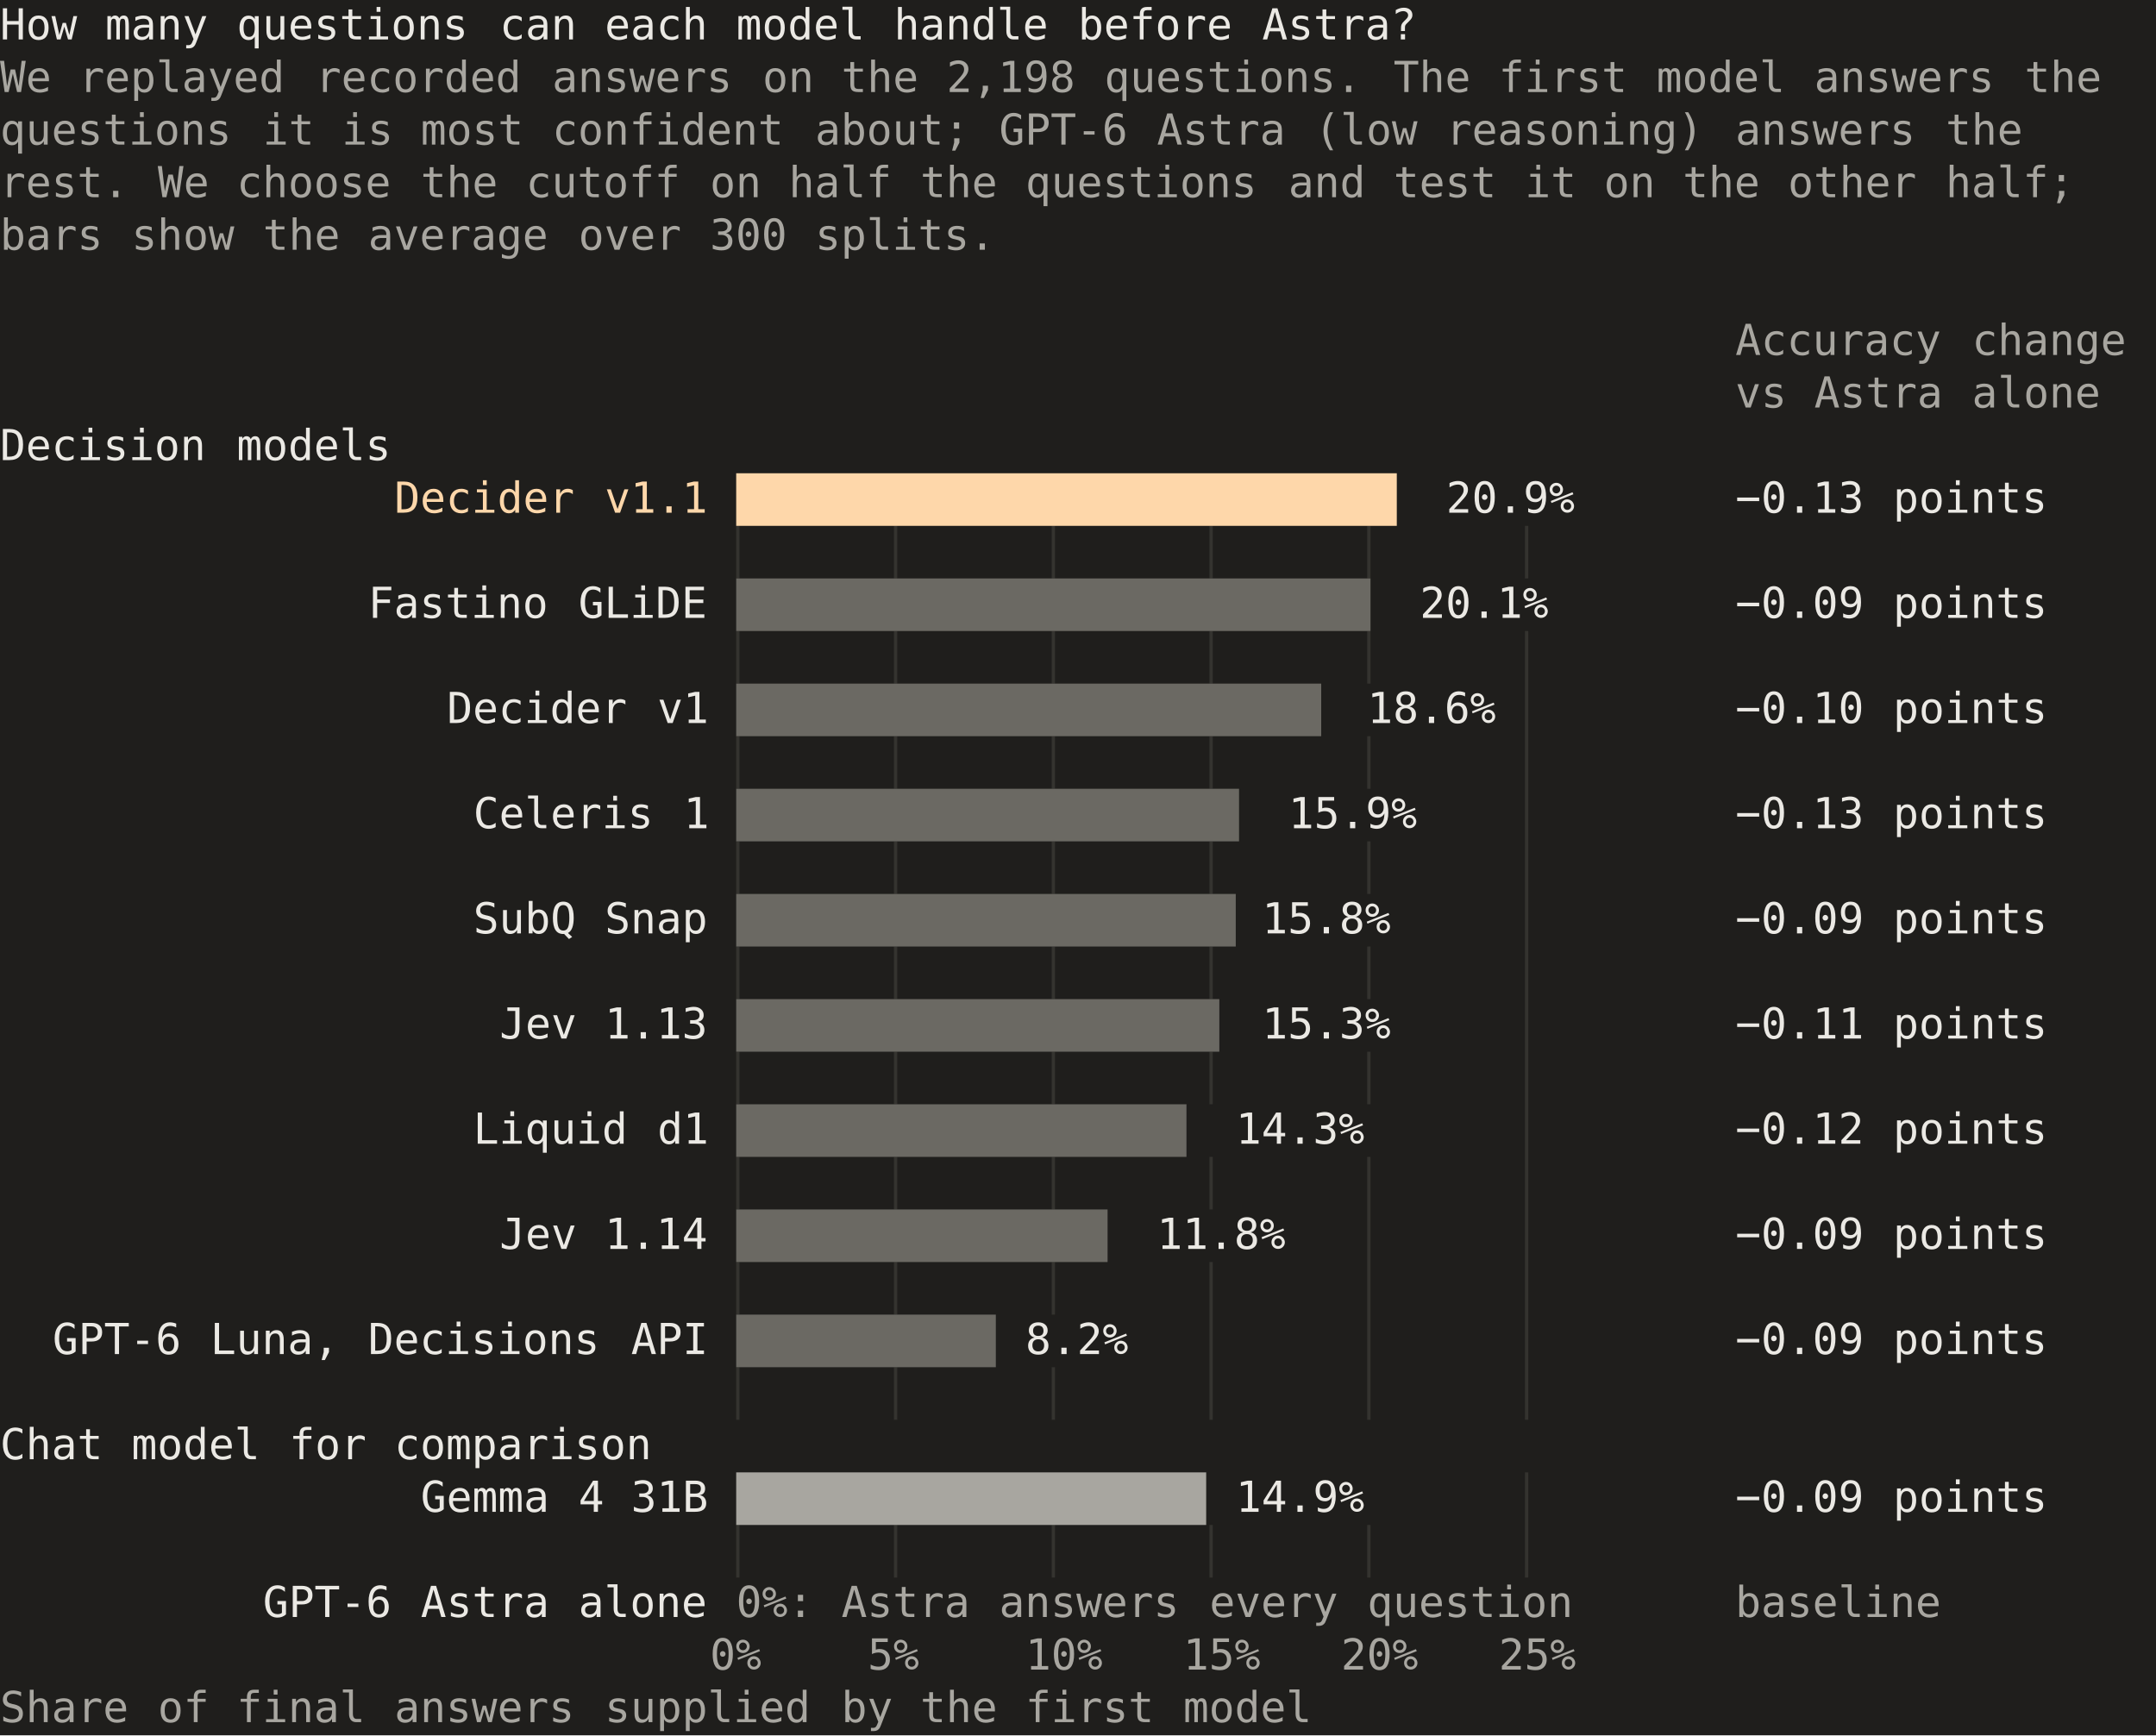
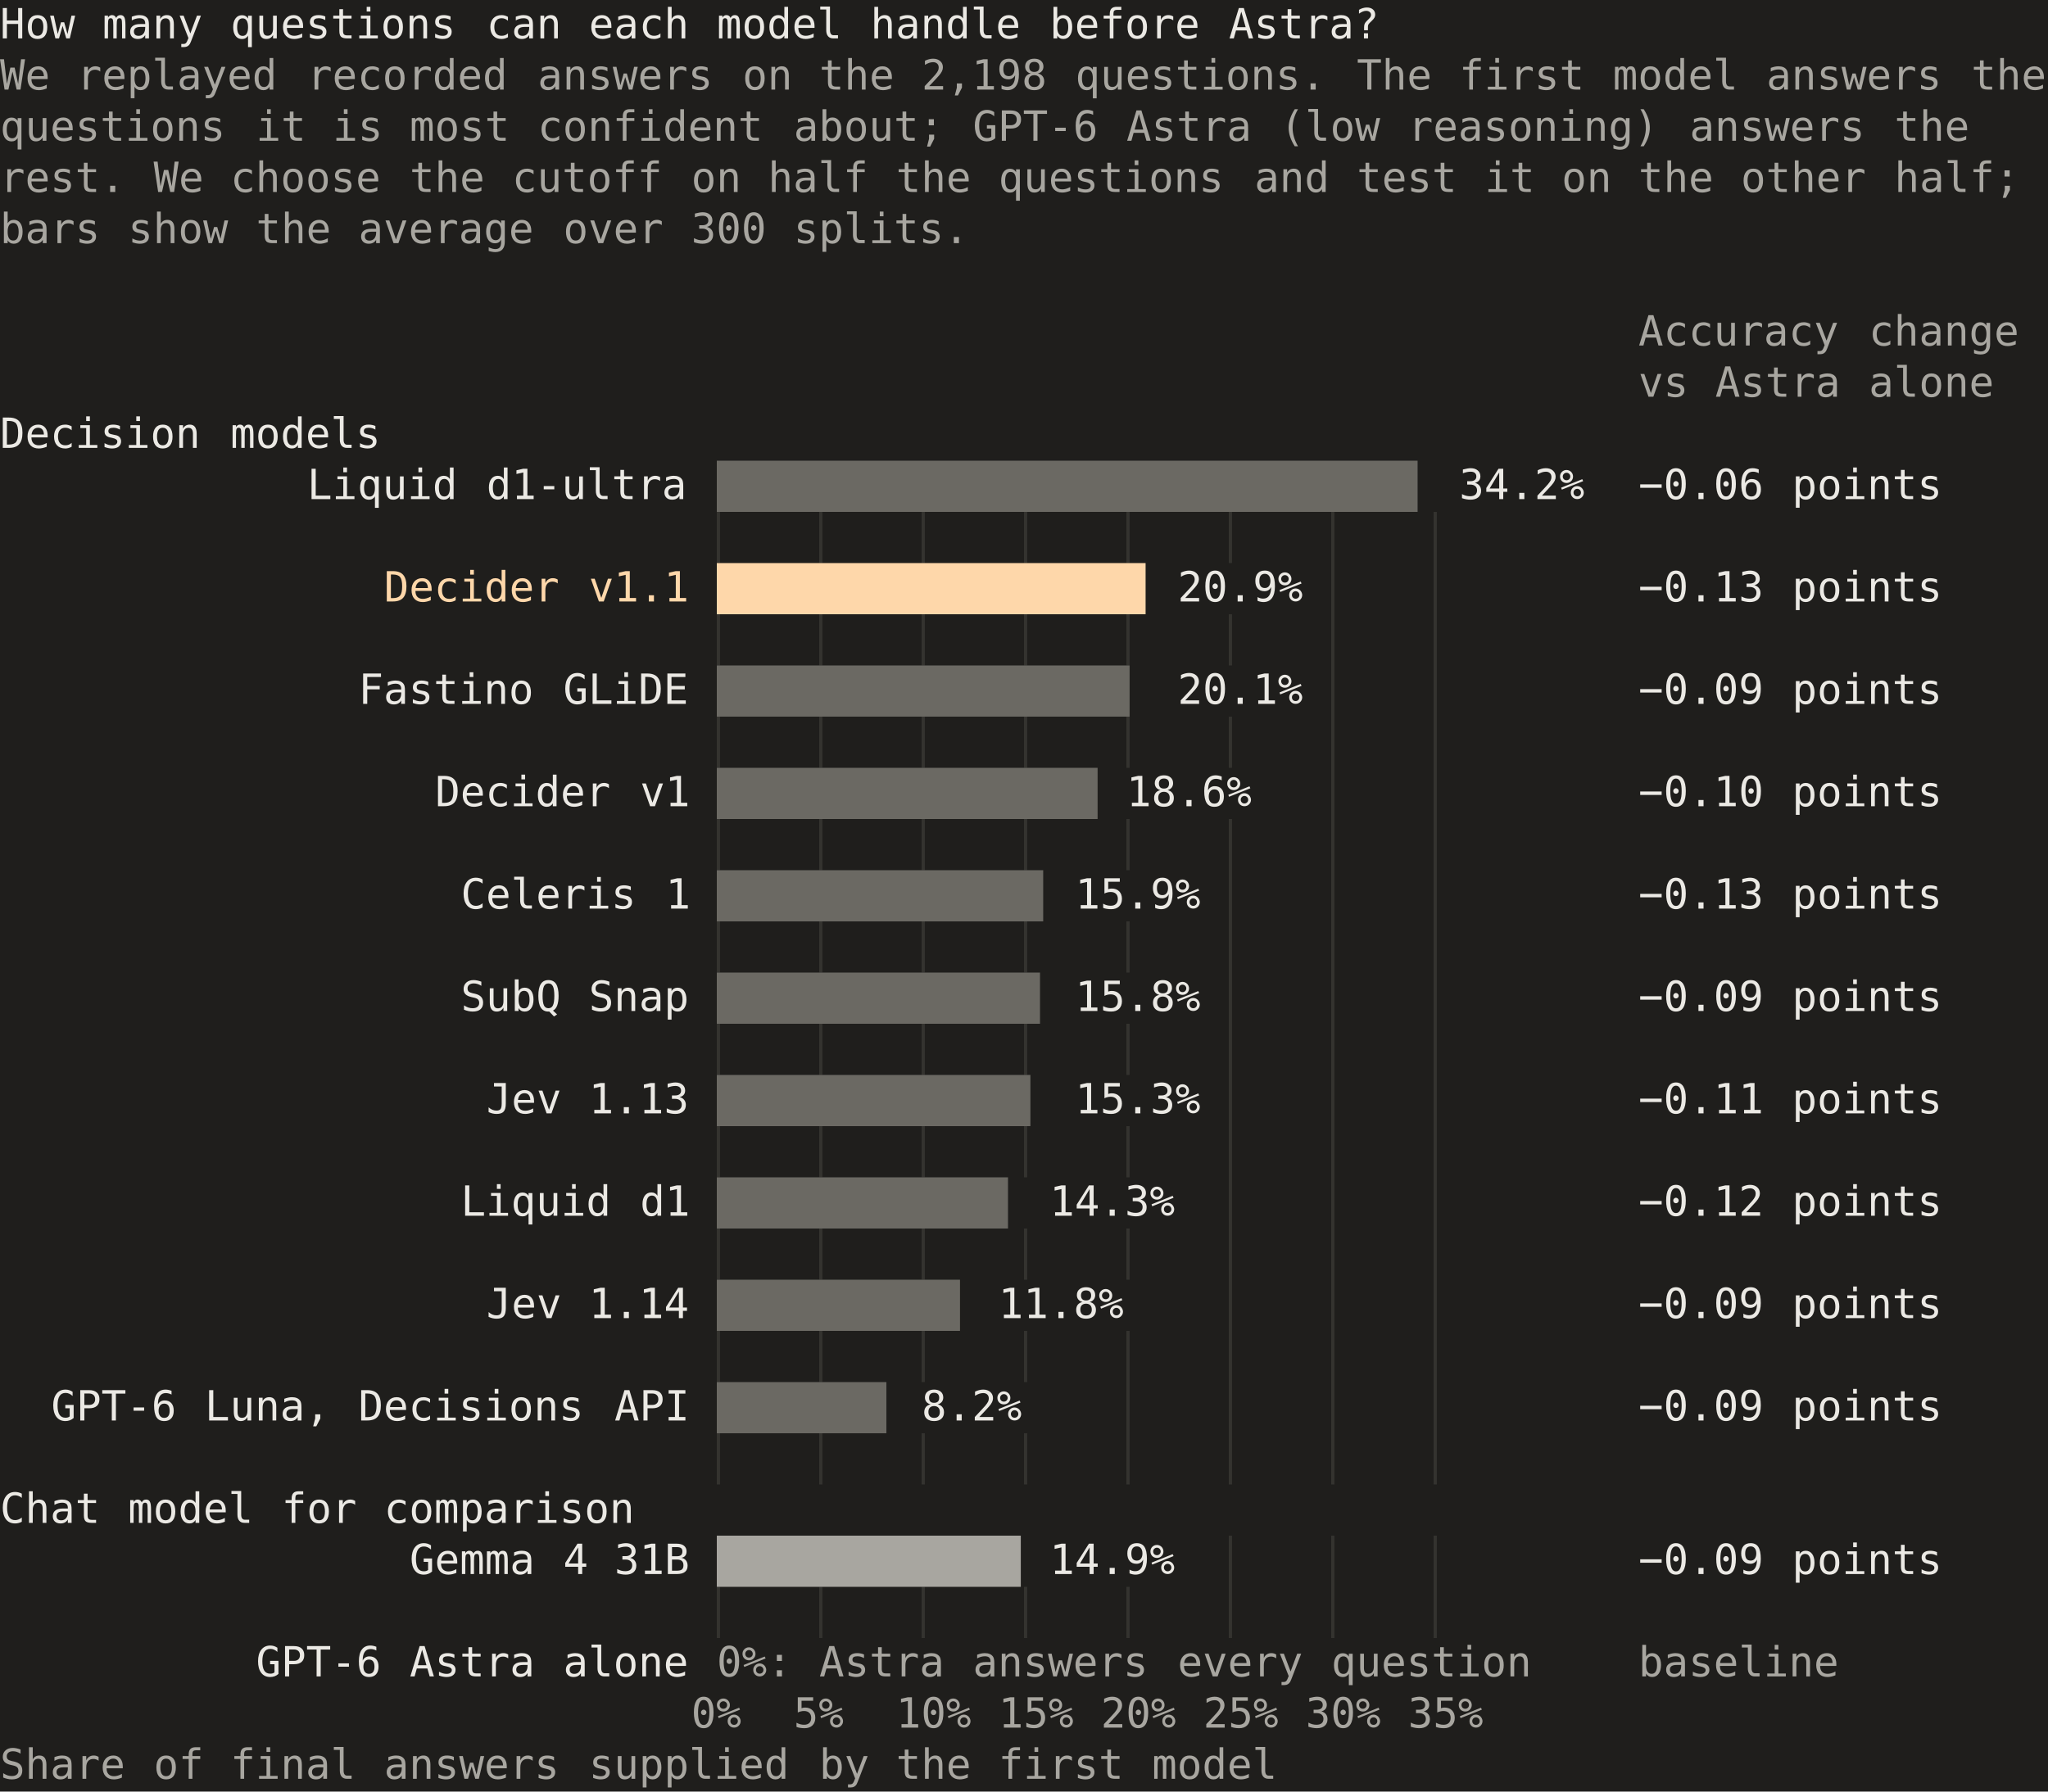
- <svg xmlns="http://www.w3.org/2000/svg" viewBox="0 0 656 528" width="656" height="528" role="img">
+ <svg xmlns="http://www.w3.org/2000/svg" viewBox="0 0 640 560" width="640" height="560" role="img">
  <style>text{font:13px ui-monospace,SFMono-Regular,Menlo,Consolas,"DejaVu Sans Mono",monospace;white-space:pre}</style>
-   <rect width="656" height="528" fill="#1f1e1c" />
-   <path fill="#34332f" d="M224 160h1v16h-1zM272 160h1v16h-1zM320 160h1v16h-1zM368 160h1v16h-1zM416 160h1v16h-1zM464 160h1v16h-1zM224 192h1v16h-1zM272 192h1v16h-1zM320 192h1v16h-1zM368 192h1v16h-1zM416 192h1v16h-1zM464 192h1v16h-1zM464 208h1v16h-1zM224 224h1v16h-1zM272 224h1v16h-1zM320 224h1v16h-1zM368 224h1v16h-1zM416 224h1v16h-1zM464 224h1v16h-1zM464 240h1v16h-1zM224 256h1v16h-1zM272 256h1v16h-1zM320 256h1v16h-1zM368 256h1v16h-1zM416 256h1v16h-1zM464 256h1v16h-1zM464 272h1v16h-1zM224 288h1v16h-1zM272 288h1v16h-1zM320 288h1v16h-1zM368 288h1v16h-1zM416 288h1v16h-1zM464 288h1v16h-1zM464 304h1v16h-1zM224 320h1v16h-1zM272 320h1v16h-1zM320 320h1v16h-1zM368 320h1v16h-1zM416 320h1v16h-1zM464 320h1v16h-1zM464 336h1v16h-1zM224 352h1v16h-1zM272 352h1v16h-1zM320 352h1v16h-1zM368 352h1v16h-1zM416 352h1v16h-1zM464 352h1v16h-1zM416 368h1v16h-1zM464 368h1v16h-1zM224 384h1v16h-1zM272 384h1v16h-1zM320 384h1v16h-1zM368 384h1v16h-1zM416 384h1v16h-1zM464 384h1v16h-1zM368 400h1v16h-1zM416 400h1v16h-1zM464 400h1v16h-1zM224 416h1v16h-1zM272 416h1v16h-1zM320 416h1v16h-1zM368 416h1v16h-1zM416 416h1v16h-1zM464 416h1v16h-1zM464 448h1v16h-1zM224 464h1v16h-1zM272 464h1v16h-1zM320 464h1v16h-1zM368 464h1v16h-1zM416 464h1v16h-1zM464 464h1v16h-1z" />
-   <path fill="#6b6963" d="M224 176h8v16h-8zM232 176h8v16h-8zM240 176h8v16h-8zM248 176h8v16h-8zM256 176h8v16h-8zM264 176h8v16h-8zM272 176h8v16h-8zM280 176h8v16h-8zM288 176h8v16h-8zM296 176h8v16h-8zM304 176h8v16h-8zM312 176h8v16h-8zM320 176h8v16h-8zM328 176h8v16h-8zM336 176h8v16h-8zM344 176h8v16h-8zM352 176h8v16h-8zM360 176h8v16h-8zM368 176h8v16h-8zM376 176h8v16h-8zM384 176h8v16h-8zM392 176h8v16h-8zM400 176h8v16h-8zM408 176h8v16h-8zM416 176h1v16h-1zM224 208h8v16h-8zM232 208h8v16h-8zM240 208h8v16h-8zM248 208h8v16h-8zM256 208h8v16h-8zM264 208h8v16h-8zM272 208h8v16h-8zM280 208h8v16h-8zM288 208h8v16h-8zM296 208h8v16h-8zM304 208h8v16h-8zM312 208h8v16h-8zM320 208h8v16h-8zM328 208h8v16h-8zM336 208h8v16h-8zM344 208h8v16h-8zM352 208h8v16h-8zM360 208h8v16h-8zM368 208h8v16h-8zM376 208h8v16h-8zM384 208h8v16h-8zM392 208h8v16h-8zM400 208h2v16h-2zM224 240h8v16h-8zM232 240h8v16h-8zM240 240h8v16h-8zM248 240h8v16h-8zM256 240h8v16h-8zM264 240h8v16h-8zM272 240h8v16h-8zM280 240h8v16h-8zM288 240h8v16h-8zM296 240h8v16h-8zM304 240h8v16h-8zM312 240h8v16h-8zM320 240h8v16h-8zM328 240h8v16h-8zM336 240h8v16h-8zM344 240h8v16h-8zM352 240h8v16h-8zM360 240h8v16h-8zM368 240h8v16h-8zM376 240h1v16h-1zM224 272h8v16h-8zM232 272h8v16h-8zM240 272h8v16h-8zM248 272h8v16h-8zM256 272h8v16h-8zM264 272h8v16h-8zM272 272h8v16h-8zM280 272h8v16h-8zM288 272h8v16h-8zM296 272h8v16h-8zM304 272h8v16h-8zM312 272h8v16h-8zM320 272h8v16h-8zM328 272h8v16h-8zM336 272h8v16h-8zM344 272h8v16h-8zM352 272h8v16h-8zM360 272h8v16h-8zM368 272h8v16h-8zM224 304h8v16h-8zM232 304h8v16h-8zM240 304h8v16h-8zM248 304h8v16h-8zM256 304h8v16h-8zM264 304h8v16h-8zM272 304h8v16h-8zM280 304h8v16h-8zM288 304h8v16h-8zM296 304h8v16h-8zM304 304h8v16h-8zM312 304h8v16h-8zM320 304h8v16h-8zM328 304h8v16h-8zM336 304h8v16h-8zM344 304h8v16h-8zM352 304h8v16h-8zM360 304h8v16h-8zM368 304h3v16h-3zM224 336h8v16h-8zM232 336h8v16h-8zM240 336h8v16h-8zM248 336h8v16h-8zM256 336h8v16h-8zM264 336h8v16h-8zM272 336h8v16h-8zM280 336h8v16h-8zM288 336h8v16h-8zM296 336h8v16h-8zM304 336h8v16h-8zM312 336h8v16h-8zM320 336h8v16h-8zM328 336h8v16h-8zM336 336h8v16h-8zM344 336h8v16h-8zM352 336h8v16h-8zM360 336h1v16h-1zM224 368h8v16h-8zM232 368h8v16h-8zM240 368h8v16h-8zM248 368h8v16h-8zM256 368h8v16h-8zM264 368h8v16h-8zM272 368h8v16h-8zM280 368h8v16h-8zM288 368h8v16h-8zM296 368h8v16h-8zM304 368h8v16h-8zM312 368h8v16h-8zM320 368h8v16h-8zM328 368h8v16h-8zM336 368h1v16h-1zM224 400h8v16h-8zM232 400h8v16h-8zM240 400h8v16h-8zM248 400h8v16h-8zM256 400h8v16h-8zM264 400h8v16h-8zM272 400h8v16h-8zM280 400h8v16h-8zM288 400h8v16h-8zM296 400h7v16h-7z" />
-   <path fill="#a8a6a0" d="M224 448h8v16h-8zM232 448h8v16h-8zM240 448h8v16h-8zM248 448h8v16h-8zM256 448h8v16h-8zM264 448h8v16h-8zM272 448h8v16h-8zM280 448h8v16h-8zM288 448h8v16h-8zM296 448h8v16h-8zM304 448h8v16h-8zM312 448h8v16h-8zM320 448h8v16h-8zM328 448h8v16h-8zM336 448h8v16h-8zM344 448h8v16h-8zM352 448h8v16h-8zM360 448h7v16h-7z" />
-   <path fill="#fed7aa" d="M224 144h8v16h-8zM232 144h8v16h-8zM240 144h8v16h-8zM248 144h8v16h-8zM256 144h8v16h-8zM264 144h8v16h-8zM272 144h8v16h-8zM280 144h8v16h-8zM288 144h8v16h-8zM296 144h8v16h-8zM304 144h8v16h-8zM312 144h8v16h-8zM320 144h8v16h-8zM328 144h8v16h-8zM336 144h8v16h-8zM344 144h8v16h-8zM352 144h8v16h-8zM360 144h8v16h-8zM368 144h8v16h-8zM376 144h8v16h-8zM384 144h8v16h-8zM392 144h8v16h-8zM400 144h8v16h-8zM408 144h8v16h-8zM416 144h8v16h-8zM424 144h1v16h-1z" />
+   <rect width="640" height="560" fill="#1f1e1c" />
+   <path fill="#34332f" d="M224 160h1v16h-1zM256 160h1v16h-1zM288 160h1v16h-1zM320 160h1v16h-1zM352 160h1v16h-1zM384 160h1v16h-1zM416 160h1v16h-1zM448 160h1v16h-1zM416 176h1v16h-1zM448 176h1v16h-1zM224 192h1v16h-1zM256 192h1v16h-1zM288 192h1v16h-1zM320 192h1v16h-1zM352 192h1v16h-1zM384 192h1v16h-1zM416 192h1v16h-1zM448 192h1v16h-1zM416 208h1v16h-1zM448 208h1v16h-1zM224 224h1v16h-1zM256 224h1v16h-1zM288 224h1v16h-1zM320 224h1v16h-1zM352 224h1v16h-1zM384 224h1v16h-1zM416 224h1v16h-1zM448 224h1v16h-1zM416 240h1v16h-1zM448 240h1v16h-1zM224 256h1v16h-1zM256 256h1v16h-1zM288 256h1v16h-1zM320 256h1v16h-1zM352 256h1v16h-1zM384 256h1v16h-1zM416 256h1v16h-1zM448 256h1v16h-1zM384 272h1v16h-1zM416 272h1v16h-1zM448 272h1v16h-1zM224 288h1v16h-1zM256 288h1v16h-1zM288 288h1v16h-1zM320 288h1v16h-1zM352 288h1v16h-1zM384 288h1v16h-1zM416 288h1v16h-1zM448 288h1v16h-1zM384 304h1v16h-1zM416 304h1v16h-1zM448 304h1v16h-1zM224 320h1v16h-1zM256 320h1v16h-1zM288 320h1v16h-1zM320 320h1v16h-1zM352 320h1v16h-1zM384 320h1v16h-1zM416 320h1v16h-1zM448 320h1v16h-1zM384 336h1v16h-1zM416 336h1v16h-1zM448 336h1v16h-1zM224 352h1v16h-1zM256 352h1v16h-1zM288 352h1v16h-1zM320 352h1v16h-1zM352 352h1v16h-1zM384 352h1v16h-1zM416 352h1v16h-1zM448 352h1v16h-1zM384 368h1v16h-1zM416 368h1v16h-1zM448 368h1v16h-1zM224 384h1v16h-1zM256 384h1v16h-1zM288 384h1v16h-1zM320 384h1v16h-1zM352 384h1v16h-1zM384 384h1v16h-1zM416 384h1v16h-1zM448 384h1v16h-1zM384 400h1v16h-1zM416 400h1v16h-1zM448 400h1v16h-1zM224 416h1v16h-1zM256 416h1v16h-1zM288 416h1v16h-1zM320 416h1v16h-1zM352 416h1v16h-1zM384 416h1v16h-1zM416 416h1v16h-1zM448 416h1v16h-1zM352 432h1v16h-1zM384 432h1v16h-1zM416 432h1v16h-1zM448 432h1v16h-1zM224 448h1v16h-1zM256 448h1v16h-1zM288 448h1v16h-1zM320 448h1v16h-1zM352 448h1v16h-1zM384 448h1v16h-1zM416 448h1v16h-1zM448 448h1v16h-1zM384 480h1v16h-1zM416 480h1v16h-1zM448 480h1v16h-1zM224 496h1v16h-1zM256 496h1v16h-1zM288 496h1v16h-1zM320 496h1v16h-1zM352 496h1v16h-1zM384 496h1v16h-1zM416 496h1v16h-1zM448 496h1v16h-1z" />
+   <path fill="#6b6963" d="M224 144h8v16h-8zM232 144h8v16h-8zM240 144h8v16h-8zM248 144h8v16h-8zM256 144h8v16h-8zM264 144h8v16h-8zM272 144h8v16h-8zM280 144h8v16h-8zM288 144h8v16h-8zM296 144h8v16h-8zM304 144h8v16h-8zM312 144h8v16h-8zM320 144h8v16h-8zM328 144h8v16h-8zM336 144h8v16h-8zM344 144h8v16h-8zM352 144h8v16h-8zM360 144h8v16h-8zM368 144h8v16h-8zM376 144h8v16h-8zM384 144h8v16h-8zM392 144h8v16h-8zM400 144h8v16h-8zM408 144h8v16h-8zM416 144h8v16h-8zM424 144h8v16h-8zM432 144h8v16h-8zM440 144h3v16h-3zM224 208h8v16h-8zM232 208h8v16h-8zM240 208h8v16h-8zM248 208h8v16h-8zM256 208h8v16h-8zM264 208h8v16h-8zM272 208h8v16h-8zM280 208h8v16h-8zM288 208h8v16h-8zM296 208h8v16h-8zM304 208h8v16h-8zM312 208h8v16h-8zM320 208h8v16h-8zM328 208h8v16h-8zM336 208h8v16h-8zM344 208h8v16h-8zM352 208h1v16h-1zM224 240h8v16h-8zM232 240h8v16h-8zM240 240h8v16h-8zM248 240h8v16h-8zM256 240h8v16h-8zM264 240h8v16h-8zM272 240h8v16h-8zM280 240h8v16h-8zM288 240h8v16h-8zM296 240h8v16h-8zM304 240h8v16h-8zM312 240h8v16h-8zM320 240h8v16h-8zM328 240h8v16h-8zM336 240h7v16h-7zM224 272h8v16h-8zM232 272h8v16h-8zM240 272h8v16h-8zM248 272h8v16h-8zM256 272h8v16h-8zM264 272h8v16h-8zM272 272h8v16h-8zM280 272h8v16h-8zM288 272h8v16h-8zM296 272h8v16h-8zM304 272h8v16h-8zM312 272h8v16h-8zM320 272h6v16h-6zM224 304h8v16h-8zM232 304h8v16h-8zM240 304h8v16h-8zM248 304h8v16h-8zM256 304h8v16h-8zM264 304h8v16h-8zM272 304h8v16h-8zM280 304h8v16h-8zM288 304h8v16h-8zM296 304h8v16h-8zM304 304h8v16h-8zM312 304h8v16h-8zM320 304h5v16h-5zM224 336h8v16h-8zM232 336h8v16h-8zM240 336h8v16h-8zM248 336h8v16h-8zM256 336h8v16h-8zM264 336h8v16h-8zM272 336h8v16h-8zM280 336h8v16h-8zM288 336h8v16h-8zM296 336h8v16h-8zM304 336h8v16h-8zM312 336h8v16h-8zM320 336h2v16h-2zM224 368h8v16h-8zM232 368h8v16h-8zM240 368h8v16h-8zM248 368h8v16h-8zM256 368h8v16h-8zM264 368h8v16h-8zM272 368h8v16h-8zM280 368h8v16h-8zM288 368h8v16h-8zM296 368h8v16h-8zM304 368h8v16h-8zM312 368h3v16h-3zM224 400h8v16h-8zM232 400h8v16h-8zM240 400h8v16h-8zM248 400h8v16h-8zM256 400h8v16h-8zM264 400h8v16h-8zM272 400h8v16h-8zM280 400h8v16h-8zM288 400h8v16h-8zM296 400h4v16h-4zM224 432h8v16h-8zM232 432h8v16h-8zM240 432h8v16h-8zM248 432h8v16h-8zM256 432h8v16h-8zM264 432h8v16h-8zM272 432h5v16h-5z" />
+   <path fill="#a8a6a0" d="M224 480h8v16h-8zM232 480h8v16h-8zM240 480h8v16h-8zM248 480h8v16h-8zM256 480h8v16h-8zM264 480h8v16h-8zM272 480h8v16h-8zM280 480h8v16h-8zM288 480h8v16h-8zM296 480h8v16h-8zM304 480h8v16h-8zM312 480h7v16h-7z" />
+   <path fill="#fed7aa" d="M224 176h8v16h-8zM232 176h8v16h-8zM240 176h8v16h-8zM248 176h8v16h-8zM256 176h8v16h-8zM264 176h8v16h-8zM272 176h8v16h-8zM280 176h8v16h-8zM288 176h8v16h-8zM296 176h8v16h-8zM304 176h8v16h-8zM312 176h8v16h-8zM320 176h8v16h-8zM328 176h8v16h-8zM336 176h8v16h-8zM344 176h8v16h-8zM352 176h6v16h-6z" />
  <text x="0 8 16" y="12" fill="#ebe9e4" font-weight="600">How</text>
  <text x="32 40 48 56" y="12" fill="#ebe9e4" font-weight="600">many</text>
  <text x="72 80 88 96 104 112 120 128 136" y="12" fill="#ebe9e4" font-weight="600">questions</text>
  <text x="152 160 168" y="12" fill="#ebe9e4" font-weight="600">can</text>
  <text x="184 192 200 208" y="12" fill="#ebe9e4" font-weight="600">each</text>
  <text x="224 232 240 248 256" y="12" fill="#ebe9e4" font-weight="600">model</text>
  <text x="272 280 288 296 304 312" y="12" fill="#ebe9e4" font-weight="600">handle</text>
  <text x="328 336 344 352 360 368" y="12" fill="#ebe9e4" font-weight="600">before</text>
  <text x="384 392 400 408 416 424" y="12" fill="#ebe9e4" font-weight="600">Astra?</text>
  <text x="0 8" y="28" fill="#a8a6a0">We</text>
  <text x="24 32 40 48 56 64 72 80" y="28" fill="#a8a6a0">replayed</text>
  <text x="96 104 112 120 128 136 144 152" y="28" fill="#a8a6a0">recorded</text>
  <text x="168 176 184 192 200 208 216" y="28" fill="#a8a6a0">answers</text>
  <text x="232 240" y="28" fill="#a8a6a0">on</text>
  <text x="256 264 272" y="28" fill="#a8a6a0">the</text>
  <text x="288 296 304 312 320" y="28" fill="#a8a6a0">2,198</text>
  <text x="336 344 352 360 368 376 384 392 400 408" y="28" fill="#a8a6a0">questions.</text>
  <text x="424 432 440" y="28" fill="#a8a6a0">The</text>
  <text x="456 464 472 480 488" y="28" fill="#a8a6a0">first</text>
  <text x="504 512 520 528 536" y="28" fill="#a8a6a0">model</text>
  <text x="552 560 568 576 584 592 600" y="28" fill="#a8a6a0">answers</text>
  <text x="616 624 632" y="28" fill="#a8a6a0">the</text>
  <text x="0 8 16 24 32 40 48 56 64" y="44" fill="#a8a6a0">questions</text>
  <text x="80 88" y="44" fill="#a8a6a0">it</text>
  <text x="104 112" y="44" fill="#a8a6a0">is</text>
  <text x="128 136 144 152" y="44" fill="#a8a6a0">most</text>
  <text x="168 176 184 192 200 208 216 224 232" y="44" fill="#a8a6a0">confident</text>
  <text x="248 256 264 272 280 288" y="44" fill="#a8a6a0">about;</text>
  <text x="304 312 320 328 336" y="44" fill="#a8a6a0">GPT-6</text>
  <text x="352 360 368 376 384" y="44" fill="#a8a6a0">Astra</text>
  <text x="400 408 416 424" y="44" fill="#a8a6a0">(low</text>
  <text x="440 448 456 464 472 480 488 496 504 512" y="44" fill="#a8a6a0">reasoning)</text>
  <text x="528 536 544 552 560 568 576" y="44" fill="#a8a6a0">answers</text>
  <text x="592 600 608" y="44" fill="#a8a6a0">the</text>
  <text x="0 8 16 24 32" y="60" fill="#a8a6a0">rest.</text>
  <text x="48 56" y="60" fill="#a8a6a0">We</text>
  <text x="72 80 88 96 104 112" y="60" fill="#a8a6a0">choose</text>
  <text x="128 136 144" y="60" fill="#a8a6a0">the</text>
  <text x="160 168 176 184 192 200" y="60" fill="#a8a6a0">cutoff</text>
  <text x="216 224" y="60" fill="#a8a6a0">on</text>
  <text x="240 248 256 264" y="60" fill="#a8a6a0">half</text>
  <text x="280 288 296" y="60" fill="#a8a6a0">the</text>
  <text x="312 320 328 336 344 352 360 368 376" y="60" fill="#a8a6a0">questions</text>
  <text x="392 400 408" y="60" fill="#a8a6a0">and</text>
  <text x="424 432 440 448" y="60" fill="#a8a6a0">test</text>
  <text x="464 472" y="60" fill="#a8a6a0">it</text>
  <text x="488 496" y="60" fill="#a8a6a0">on</text>
  <text x="512 520 528" y="60" fill="#a8a6a0">the</text>
  <text x="544 552 560 568 576" y="60" fill="#a8a6a0">other</text>
  <text x="592 600 608 616 624" y="60" fill="#a8a6a0">half;</text>
  <text x="0 8 16 24" y="76" fill="#a8a6a0">bars</text>
  <text x="40 48 56 64" y="76" fill="#a8a6a0">show</text>
  <text x="80 88 96" y="76" fill="#a8a6a0">the</text>
  <text x="112 120 128 136 144 152 160" y="76" fill="#a8a6a0">average</text>
  <text x="176 184 192 200" y="76" fill="#a8a6a0">over</text>
  <text x="216 224 232" y="76" fill="#a8a6a0">300</text>
  <text x="248 256 264 272 280 288 296" y="76" fill="#a8a6a0">splits.</text>
-   <text x="528 536 544 552 560 568 576 584" y="108" fill="#a8a6a0">Accuracy</text>
-   <text x="600 608 616 624 632 640" y="108" fill="#a8a6a0">change</text>
-   <text x="528 536" y="124" fill="#a8a6a0">vs</text>
-   <text x="552 560 568 576 584" y="124" fill="#a8a6a0">Astra</text>
-   <text x="600 608 616 624 632" y="124" fill="#a8a6a0">alone</text>
+   <text x="512 520 528 536 544 552 560 568" y="108" fill="#a8a6a0">Accuracy</text>
+   <text x="584 592 600 608 616 624" y="108" fill="#a8a6a0">change</text>
+   <text x="512 520" y="124" fill="#a8a6a0">vs</text>
+   <text x="536 544 552 560 568" y="124" fill="#a8a6a0">Astra</text>
+   <text x="584 592 600 608 616" y="124" fill="#a8a6a0">alone</text>
  <text x="0 8 16 24 32 40 48 56" y="140" fill="#ebe9e4" font-weight="600">Decision</text>
  <text x="72 80 88 96 104 112" y="140" fill="#ebe9e4" font-weight="600">models</text>
-   <text x="120 128 136 144 152 160 168" y="156" fill="#fed7aa" font-weight="600">Decider</text>
-   <text x="184 192 200 208" y="156" fill="#fed7aa" font-weight="600">v1.1</text>
-   <text x="440 448 456 464 472" y="156" fill="#ebe9e4" font-weight="600">20.9%</text>
-   <text x="528 536 544 552 560" y="156" fill="#ebe9e4">−0.13</text>
-   <text x="576 584 592 600 608 616" y="156" fill="#ebe9e4">points</text>
-   <text x="112 120 128 136 144 152 160" y="188" fill="#ebe9e4">Fastino</text>
-   <text x="176 184 192 200 208" y="188" fill="#ebe9e4">GLiDE</text>
-   <text x="432 440 448 456 464" y="188" fill="#ebe9e4">20.1%</text>
-   <text x="528 536 544 552 560" y="188" fill="#ebe9e4">−0.09</text>
-   <text x="576 584 592 600 608 616" y="188" fill="#ebe9e4">points</text>
-   <text x="136 144 152 160 168 176 184" y="220" fill="#ebe9e4">Decider</text>
-   <text x="200 208" y="220" fill="#ebe9e4">v1</text>
-   <text x="416 424 432 440 448" y="220" fill="#ebe9e4">18.6%</text>
-   <text x="528 536 544 552 560" y="220" fill="#ebe9e4">−0.10</text>
-   <text x="576 584 592 600 608 616" y="220" fill="#ebe9e4">points</text>
-   <text x="144 152 160 168 176 184 192" y="252" fill="#ebe9e4">Celeris</text>
-   <text x="208" y="252" fill="#ebe9e4">1</text>
-   <text x="392 400 408 416 424" y="252" fill="#ebe9e4">15.9%</text>
-   <text x="528 536 544 552 560" y="252" fill="#ebe9e4">−0.13</text>
-   <text x="576 584 592 600 608 616" y="252" fill="#ebe9e4">points</text>
-   <text x="144 152 160 168" y="284" fill="#ebe9e4">SubQ</text>
-   <text x="184 192 200 208" y="284" fill="#ebe9e4">Snap</text>
-   <text x="384 392 400 408 416" y="284" fill="#ebe9e4">15.8%</text>
-   <text x="528 536 544 552 560" y="284" fill="#ebe9e4">−0.09</text>
-   <text x="576 584 592 600 608 616" y="284" fill="#ebe9e4">points</text>
-   <text x="152 160 168" y="316" fill="#ebe9e4">Jev</text>
-   <text x="184 192 200 208" y="316" fill="#ebe9e4">1.13</text>
-   <text x="384 392 400 408 416" y="316" fill="#ebe9e4">15.3%</text>
-   <text x="528 536 544 552 560" y="316" fill="#ebe9e4">−0.11</text>
-   <text x="576 584 592 600 608 616" y="316" fill="#ebe9e4">points</text>
-   <text x="144 152 160 168 176 184" y="348" fill="#ebe9e4">Liquid</text>
-   <text x="200 208" y="348" fill="#ebe9e4">d1</text>
-   <text x="376 384 392 400 408" y="348" fill="#ebe9e4">14.3%</text>
-   <text x="528 536 544 552 560" y="348" fill="#ebe9e4">−0.12</text>
-   <text x="576 584 592 600 608 616" y="348" fill="#ebe9e4">points</text>
-   <text x="152 160 168" y="380" fill="#ebe9e4">Jev</text>
-   <text x="184 192 200 208" y="380" fill="#ebe9e4">1.14</text>
-   <text x="352 360 368 376 384" y="380" fill="#ebe9e4">11.8%</text>
-   <text x="528 536 544 552 560" y="380" fill="#ebe9e4">−0.09</text>
-   <text x="576 584 592 600 608 616" y="380" fill="#ebe9e4">points</text>
-   <text x="16 24 32 40 48" y="412" fill="#ebe9e4">GPT-6</text>
-   <text x="64 72 80 88 96" y="412" fill="#ebe9e4">Luna,</text>
-   <text x="112 120 128 136 144 152 160 168 176" y="412" fill="#ebe9e4">Decisions</text>
-   <text x="192 200 208" y="412" fill="#ebe9e4">API</text>
-   <text x="312 320 328 336" y="412" fill="#ebe9e4">8.2%</text>
-   <text x="528 536 544 552 560" y="412" fill="#ebe9e4">−0.09</text>
-   <text x="576 584 592 600 608 616" y="412" fill="#ebe9e4">points</text>
-   <text x="0 8 16 24" y="444" fill="#ebe9e4" font-weight="600">Chat</text>
-   <text x="40 48 56 64 72" y="444" fill="#ebe9e4" font-weight="600">model</text>
-   <text x="88 96 104" y="444" fill="#ebe9e4" font-weight="600">for</text>
-   <text x="120 128 136 144 152 160 168 176 184 192" y="444" fill="#ebe9e4" font-weight="600">comparison</text>
-   <text x="128 136 144 152 160" y="460" fill="#ebe9e4">Gemma</text>
-   <text x="176" y="460" fill="#ebe9e4">4</text>
-   <text x="192 200 208" y="460" fill="#ebe9e4">31B</text>
-   <text x="376 384 392 400 408" y="460" fill="#ebe9e4">14.9%</text>
-   <text x="528 536 544 552 560" y="460" fill="#ebe9e4">−0.09</text>
-   <text x="576 584 592 600 608 616" y="460" fill="#ebe9e4">points</text>
-   <text x="80 88 96 104 112" y="492" fill="#ebe9e4">GPT-6</text>
-   <text x="128 136 144 152 160" y="492" fill="#ebe9e4">Astra</text>
-   <text x="176 184 192 200 208" y="492" fill="#ebe9e4">alone</text>
-   <text x="224 232 240" y="492" fill="#a8a6a0">0%:</text>
-   <text x="256 264 272 280 288" y="492" fill="#a8a6a0">Astra</text>
-   <text x="304 312 320 328 336 344 352" y="492" fill="#a8a6a0">answers</text>
-   <text x="368 376 384 392 400" y="492" fill="#a8a6a0">every</text>
-   <text x="416 424 432 440 448 456 464 472" y="492" fill="#a8a6a0">question</text>
-   <text x="528 536 544 552 560 568 576 584" y="492" fill="#a8a6a0">baseline</text>
-   <text x="216 224" y="508" fill="#a8a6a0">0%</text>
-   <text x="264 272" y="508" fill="#a8a6a0">5%</text>
-   <text x="312 320 328" y="508" fill="#a8a6a0">10%</text>
-   <text x="360 368 376" y="508" fill="#a8a6a0">15%</text>
-   <text x="408 416 424" y="508" fill="#a8a6a0">20%</text>
-   <text x="456 464 472" y="508" fill="#a8a6a0">25%</text>
-   <text x="0 8 16 24 32" y="524" fill="#a8a6a0">Share</text>
-   <text x="48 56" y="524" fill="#a8a6a0">of</text>
-   <text x="72 80 88 96 104" y="524" fill="#a8a6a0">final</text>
-   <text x="120 128 136 144 152 160 168" y="524" fill="#a8a6a0">answers</text>
-   <text x="184 192 200 208 216 224 232 240" y="524" fill="#a8a6a0">supplied</text>
-   <text x="256 264" y="524" fill="#a8a6a0">by</text>
-   <text x="280 288 296" y="524" fill="#a8a6a0">the</text>
-   <text x="312 320 328 336 344" y="524" fill="#a8a6a0">first</text>
-   <text x="360 368 376 384 392" y="524" fill="#a8a6a0">model</text>
+   <text x="96 104 112 120 128 136" y="156" fill="#ebe9e4">Liquid</text>
+   <text x="152 160 168 176 184 192 200 208" y="156" fill="#ebe9e4">d1-ultra</text>
+   <text x="456 464 472 480 488" y="156" fill="#ebe9e4">34.2%</text>
+   <text x="512 520 528 536 544" y="156" fill="#ebe9e4">−0.06</text>
+   <text x="560 568 576 584 592 600" y="156" fill="#ebe9e4">points</text>
+   <text x="120 128 136 144 152 160 168" y="188" fill="#fed7aa" font-weight="600">Decider</text>
+   <text x="184 192 200 208" y="188" fill="#fed7aa" font-weight="600">v1.1</text>
+   <text x="368 376 384 392 400" y="188" fill="#ebe9e4" font-weight="600">20.9%</text>
+   <text x="512 520 528 536 544" y="188" fill="#ebe9e4">−0.13</text>
+   <text x="560 568 576 584 592 600" y="188" fill="#ebe9e4">points</text>
+   <text x="112 120 128 136 144 152 160" y="220" fill="#ebe9e4">Fastino</text>
+   <text x="176 184 192 200 208" y="220" fill="#ebe9e4">GLiDE</text>
+   <text x="368 376 384 392 400" y="220" fill="#ebe9e4">20.1%</text>
+   <text x="512 520 528 536 544" y="220" fill="#ebe9e4">−0.09</text>
+   <text x="560 568 576 584 592 600" y="220" fill="#ebe9e4">points</text>
+   <text x="136 144 152 160 168 176 184" y="252" fill="#ebe9e4">Decider</text>
+   <text x="200 208" y="252" fill="#ebe9e4">v1</text>
+   <text x="352 360 368 376 384" y="252" fill="#ebe9e4">18.6%</text>
+   <text x="512 520 528 536 544" y="252" fill="#ebe9e4">−0.10</text>
+   <text x="560 568 576 584 592 600" y="252" fill="#ebe9e4">points</text>
+   <text x="144 152 160 168 176 184 192" y="284" fill="#ebe9e4">Celeris</text>
+   <text x="208" y="284" fill="#ebe9e4">1</text>
+   <text x="336 344 352 360 368" y="284" fill="#ebe9e4">15.9%</text>
+   <text x="512 520 528 536 544" y="284" fill="#ebe9e4">−0.13</text>
+   <text x="560 568 576 584 592 600" y="284" fill="#ebe9e4">points</text>
+   <text x="144 152 160 168" y="316" fill="#ebe9e4">SubQ</text>
+   <text x="184 192 200 208" y="316" fill="#ebe9e4">Snap</text>
+   <text x="336 344 352 360 368" y="316" fill="#ebe9e4">15.8%</text>
+   <text x="512 520 528 536 544" y="316" fill="#ebe9e4">−0.09</text>
+   <text x="560 568 576 584 592 600" y="316" fill="#ebe9e4">points</text>
+   <text x="152 160 168" y="348" fill="#ebe9e4">Jev</text>
+   <text x="184 192 200 208" y="348" fill="#ebe9e4">1.13</text>
+   <text x="336 344 352 360 368" y="348" fill="#ebe9e4">15.3%</text>
+   <text x="512 520 528 536 544" y="348" fill="#ebe9e4">−0.11</text>
+   <text x="560 568 576 584 592 600" y="348" fill="#ebe9e4">points</text>
+   <text x="144 152 160 168 176 184" y="380" fill="#ebe9e4">Liquid</text>
+   <text x="200 208" y="380" fill="#ebe9e4">d1</text>
+   <text x="328 336 344 352 360" y="380" fill="#ebe9e4">14.3%</text>
+   <text x="512 520 528 536 544" y="380" fill="#ebe9e4">−0.12</text>
+   <text x="560 568 576 584 592 600" y="380" fill="#ebe9e4">points</text>
+   <text x="152 160 168" y="412" fill="#ebe9e4">Jev</text>
+   <text x="184 192 200 208" y="412" fill="#ebe9e4">1.14</text>
+   <text x="312 320 328 336 344" y="412" fill="#ebe9e4">11.8%</text>
+   <text x="512 520 528 536 544" y="412" fill="#ebe9e4">−0.09</text>
+   <text x="560 568 576 584 592 600" y="412" fill="#ebe9e4">points</text>
+   <text x="16 24 32 40 48" y="444" fill="#ebe9e4">GPT-6</text>
+   <text x="64 72 80 88 96" y="444" fill="#ebe9e4">Luna,</text>
+   <text x="112 120 128 136 144 152 160 168 176" y="444" fill="#ebe9e4">Decisions</text>
+   <text x="192 200 208" y="444" fill="#ebe9e4">API</text>
+   <text x="288 296 304 312" y="444" fill="#ebe9e4">8.2%</text>
+   <text x="512 520 528 536 544" y="444" fill="#ebe9e4">−0.09</text>
+   <text x="560 568 576 584 592 600" y="444" fill="#ebe9e4">points</text>
+   <text x="0 8 16 24" y="476" fill="#ebe9e4" font-weight="600">Chat</text>
+   <text x="40 48 56 64 72" y="476" fill="#ebe9e4" font-weight="600">model</text>
+   <text x="88 96 104" y="476" fill="#ebe9e4" font-weight="600">for</text>
+   <text x="120 128 136 144 152 160 168 176 184 192" y="476" fill="#ebe9e4" font-weight="600">comparison</text>
+   <text x="128 136 144 152 160" y="492" fill="#ebe9e4">Gemma</text>
+   <text x="176" y="492" fill="#ebe9e4">4</text>
+   <text x="192 200 208" y="492" fill="#ebe9e4">31B</text>
+   <text x="328 336 344 352 360" y="492" fill="#ebe9e4">14.9%</text>
+   <text x="512 520 528 536 544" y="492" fill="#ebe9e4">−0.09</text>
+   <text x="560 568 576 584 592 600" y="492" fill="#ebe9e4">points</text>
+   <text x="80 88 96 104 112" y="524" fill="#ebe9e4">GPT-6</text>
+   <text x="128 136 144 152 160" y="524" fill="#ebe9e4">Astra</text>
+   <text x="176 184 192 200 208" y="524" fill="#ebe9e4">alone</text>
+   <text x="224 232 240" y="524" fill="#a8a6a0">0%:</text>
+   <text x="256 264 272 280 288" y="524" fill="#a8a6a0">Astra</text>
+   <text x="304 312 320 328 336 344 352" y="524" fill="#a8a6a0">answers</text>
+   <text x="368 376 384 392 400" y="524" fill="#a8a6a0">every</text>
+   <text x="416 424 432 440 448 456 464 472" y="524" fill="#a8a6a0">question</text>
+   <text x="512 520 528 536 544 552 560 568" y="524" fill="#a8a6a0">baseline</text>
+   <text x="216 224" y="540" fill="#a8a6a0">0%</text>
+   <text x="248 256" y="540" fill="#a8a6a0">5%</text>
+   <text x="280 288 296" y="540" fill="#a8a6a0">10%</text>
+   <text x="312 320 328" y="540" fill="#a8a6a0">15%</text>
+   <text x="344 352 360" y="540" fill="#a8a6a0">20%</text>
+   <text x="376 384 392" y="540" fill="#a8a6a0">25%</text>
+   <text x="408 416 424" y="540" fill="#a8a6a0">30%</text>
+   <text x="440 448 456" y="540" fill="#a8a6a0">35%</text>
+   <text x="0 8 16 24 32" y="556" fill="#a8a6a0">Share</text>
+   <text x="48 56" y="556" fill="#a8a6a0">of</text>
+   <text x="72 80 88 96 104" y="556" fill="#a8a6a0">final</text>
+   <text x="120 128 136 144 152 160 168" y="556" fill="#a8a6a0">answers</text>
+   <text x="184 192 200 208 216 224 232 240" y="556" fill="#a8a6a0">supplied</text>
+   <text x="256 264" y="556" fill="#a8a6a0">by</text>
+   <text x="280 288 296" y="556" fill="#a8a6a0">the</text>
+   <text x="312 320 328 336 344" y="556" fill="#a8a6a0">first</text>
+   <text x="360 368 376 384 392" y="556" fill="#a8a6a0">model</text>
</svg>
